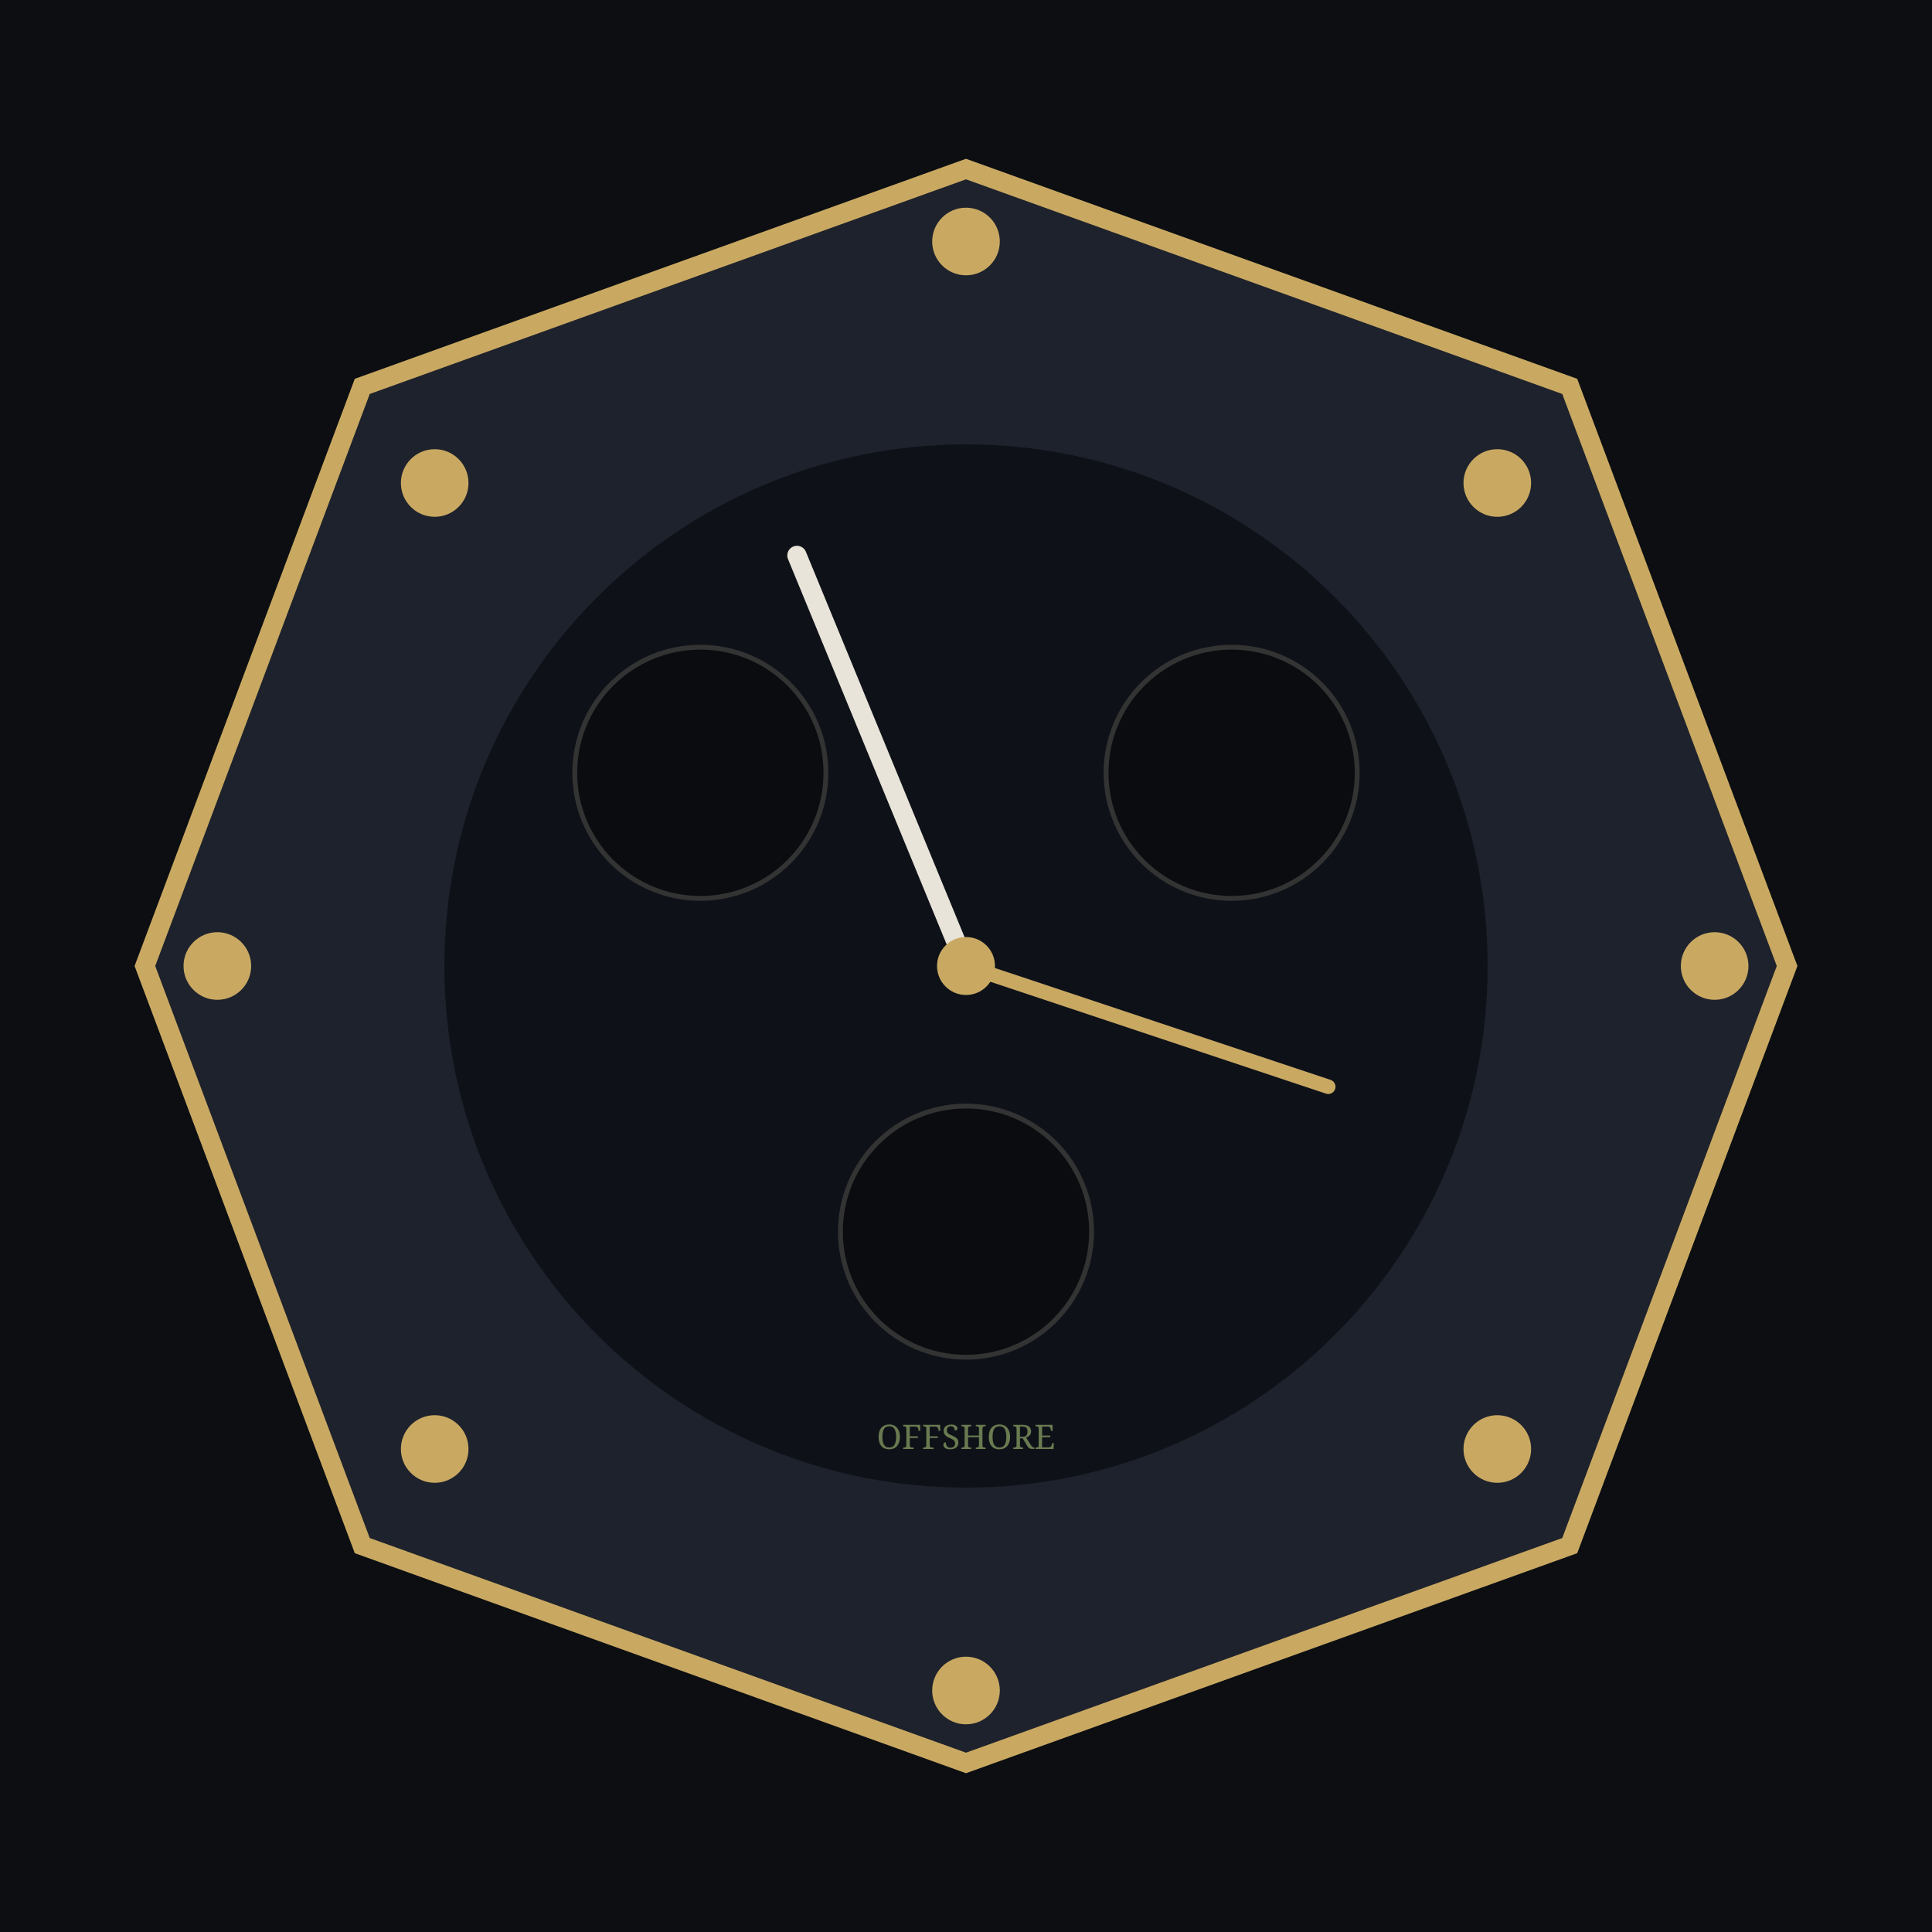
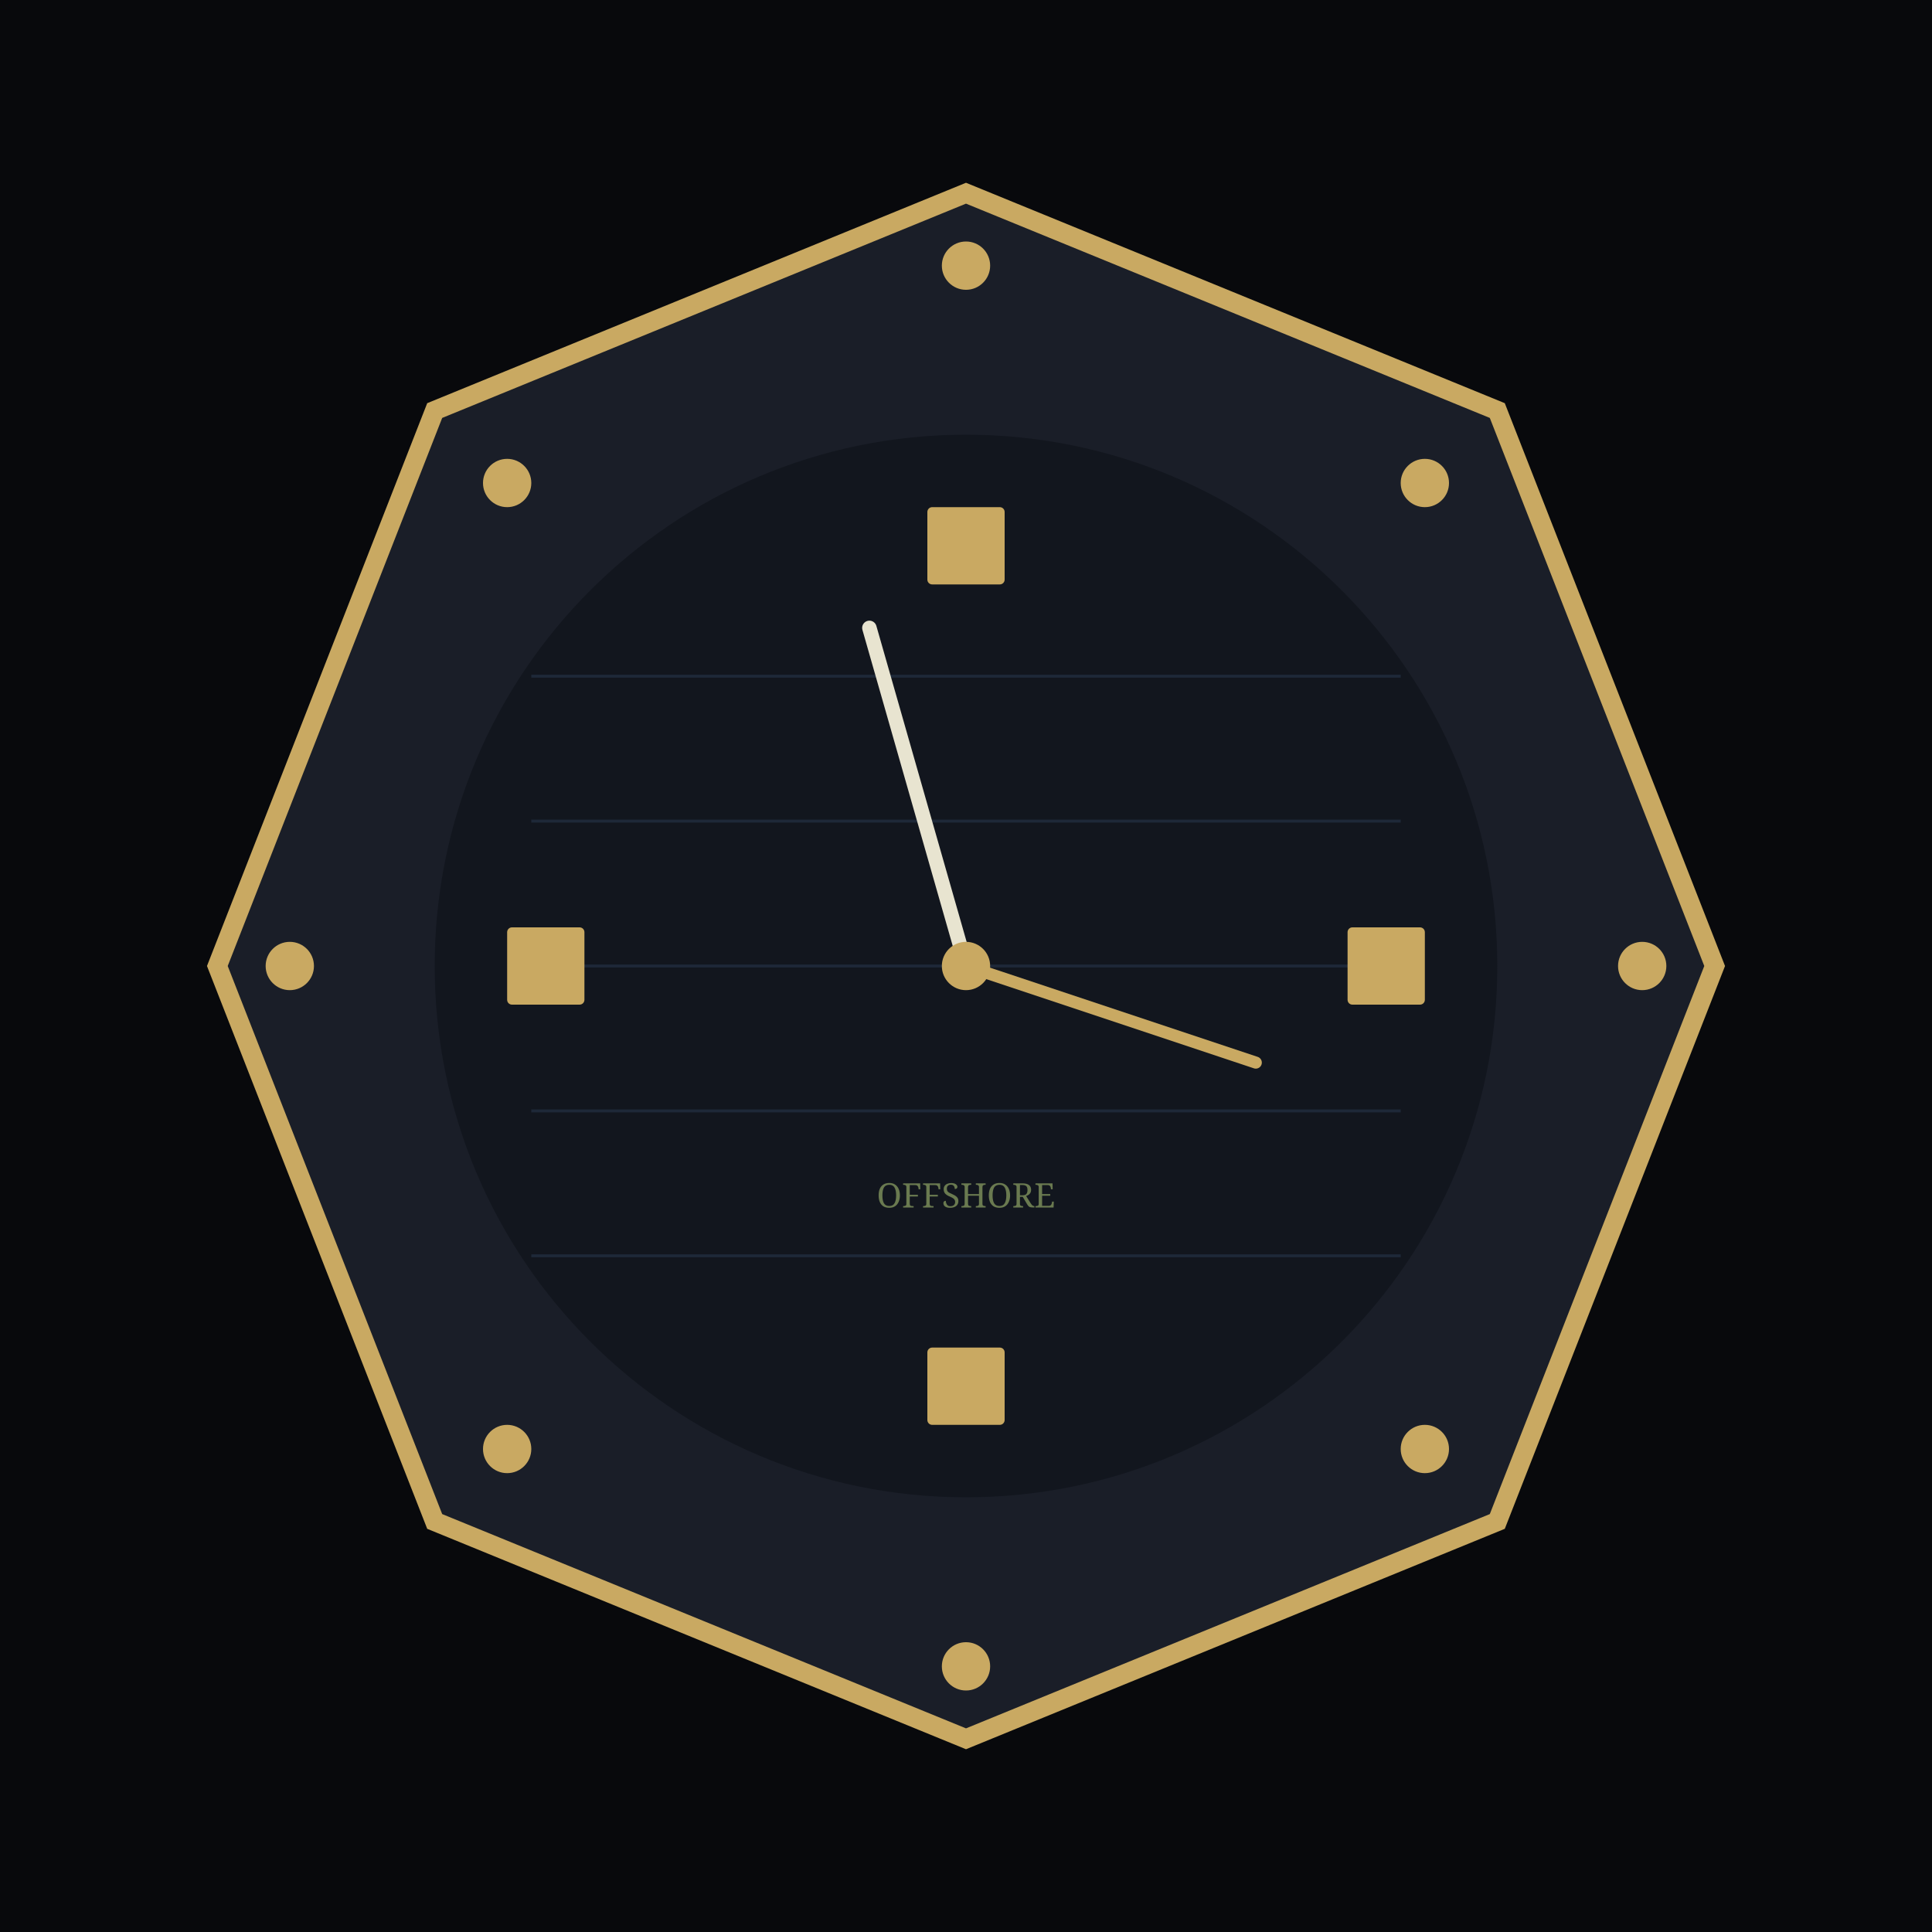
<svg xmlns="http://www.w3.org/2000/svg" viewBox="0 0 400 400">
-   <rect width="400" height="400" fill="#0c0e12" />
-   <polygon points="200,35 325,80 370,200 325,320 200,365 75,320 30,200 75,80" fill="#1e222c" stroke="#c9a962" stroke-width="4" />
+   <rect width="400" height="400" fill="#08090c" />
+   <polygon points="200,40 310,85 355,200 310,315 200,360 90,315 45,200 90,85" fill="#1a1e28" stroke="#c9a962" stroke-width="4" />
  <g fill="#c9a962">
-     <circle cx="200" cy="50" r="7" />
-     <circle cx="310" cy="100" r="7" />
-     <circle cx="355" cy="200" r="7" />
-     <circle cx="310" cy="300" r="7" />
-     <circle cx="200" cy="350" r="7" />
-     <circle cx="90" cy="300" r="7" />
-     <circle cx="45" cy="200" r="7" />
-     <circle cx="90" cy="100" r="7" />
+     <circle cx="200" cy="55" r="5" />
+     <circle cx="295" cy="100" r="5" />
+     <circle cx="340" cy="200" r="5" />
+     <circle cx="295" cy="300" r="5" />
+     <circle cx="200" cy="345" r="5" />
+     <circle cx="105" cy="300" r="5" />
+     <circle cx="60" cy="200" r="5" />
+     <circle cx="105" cy="100" r="5" />
  </g>
-   <circle cx="200" cy="200" r="108" fill="#0e1218" />
-   <circle cx="145" cy="160" r="26" fill="#0a0c10" stroke="#333" stroke-width="1" />
-   <circle cx="255" cy="160" r="26" fill="#0a0c10" stroke="#333" stroke-width="1" />
-   <circle cx="200" cy="255" r="26" fill="#0a0c10" stroke="#333" stroke-width="1" />
-   <line x1="200" y1="200" x2="165" y2="115" stroke="#e8e4d9" stroke-width="4" stroke-linecap="round" />
-   <line x1="200" y1="200" x2="275" y2="225" stroke="#c9a962" stroke-width="3" stroke-linecap="round" />
-   <circle cx="200" cy="200" r="6" fill="#c9a962" />
-   <text x="200" y="300" text-anchor="middle" fill="#6a7a50" font-size="7" font-family="serif">OFFSHORE</text>
+   <circle cx="200" cy="200" r="110" fill="#12161e" />
+   <g stroke="#1e2838" stroke-width="0.6">
+     <line x1="110" y1="140" x2="290" y2="140" />
+     <line x1="110" y1="170" x2="290" y2="170" />
+     <line x1="110" y1="200" x2="290" y2="200" />
+     <line x1="110" y1="230" x2="290" y2="230" />
+     <line x1="110" y1="260" x2="290" y2="260" />
+   </g>
+   <g fill="#c9a962">
+     <rect x="192" y="105" width="16" height="16" rx="1" />
+     <rect x="192" y="279" width="16" height="16" rx="1" />
+     <rect x="105" y="192" width="16" height="16" rx="1" />
+     <rect x="279" y="192" width="16" height="16" rx="1" />
+   </g>
+   <line x1="200" y1="200" x2="180" y2="130" stroke="#e8e4d0" stroke-width="3" stroke-linecap="round" />
+   <line x1="200" y1="200" x2="260" y2="220" stroke="#c9a962" stroke-width="2.5" stroke-linecap="round" />
+   <circle cx="200" cy="200" r="5" fill="#c9a962" />
+   <text x="200" y="250" text-anchor="middle" fill="#6a7a50" font-size="7" font-family="serif">OFFSHORE</text>
</svg>
